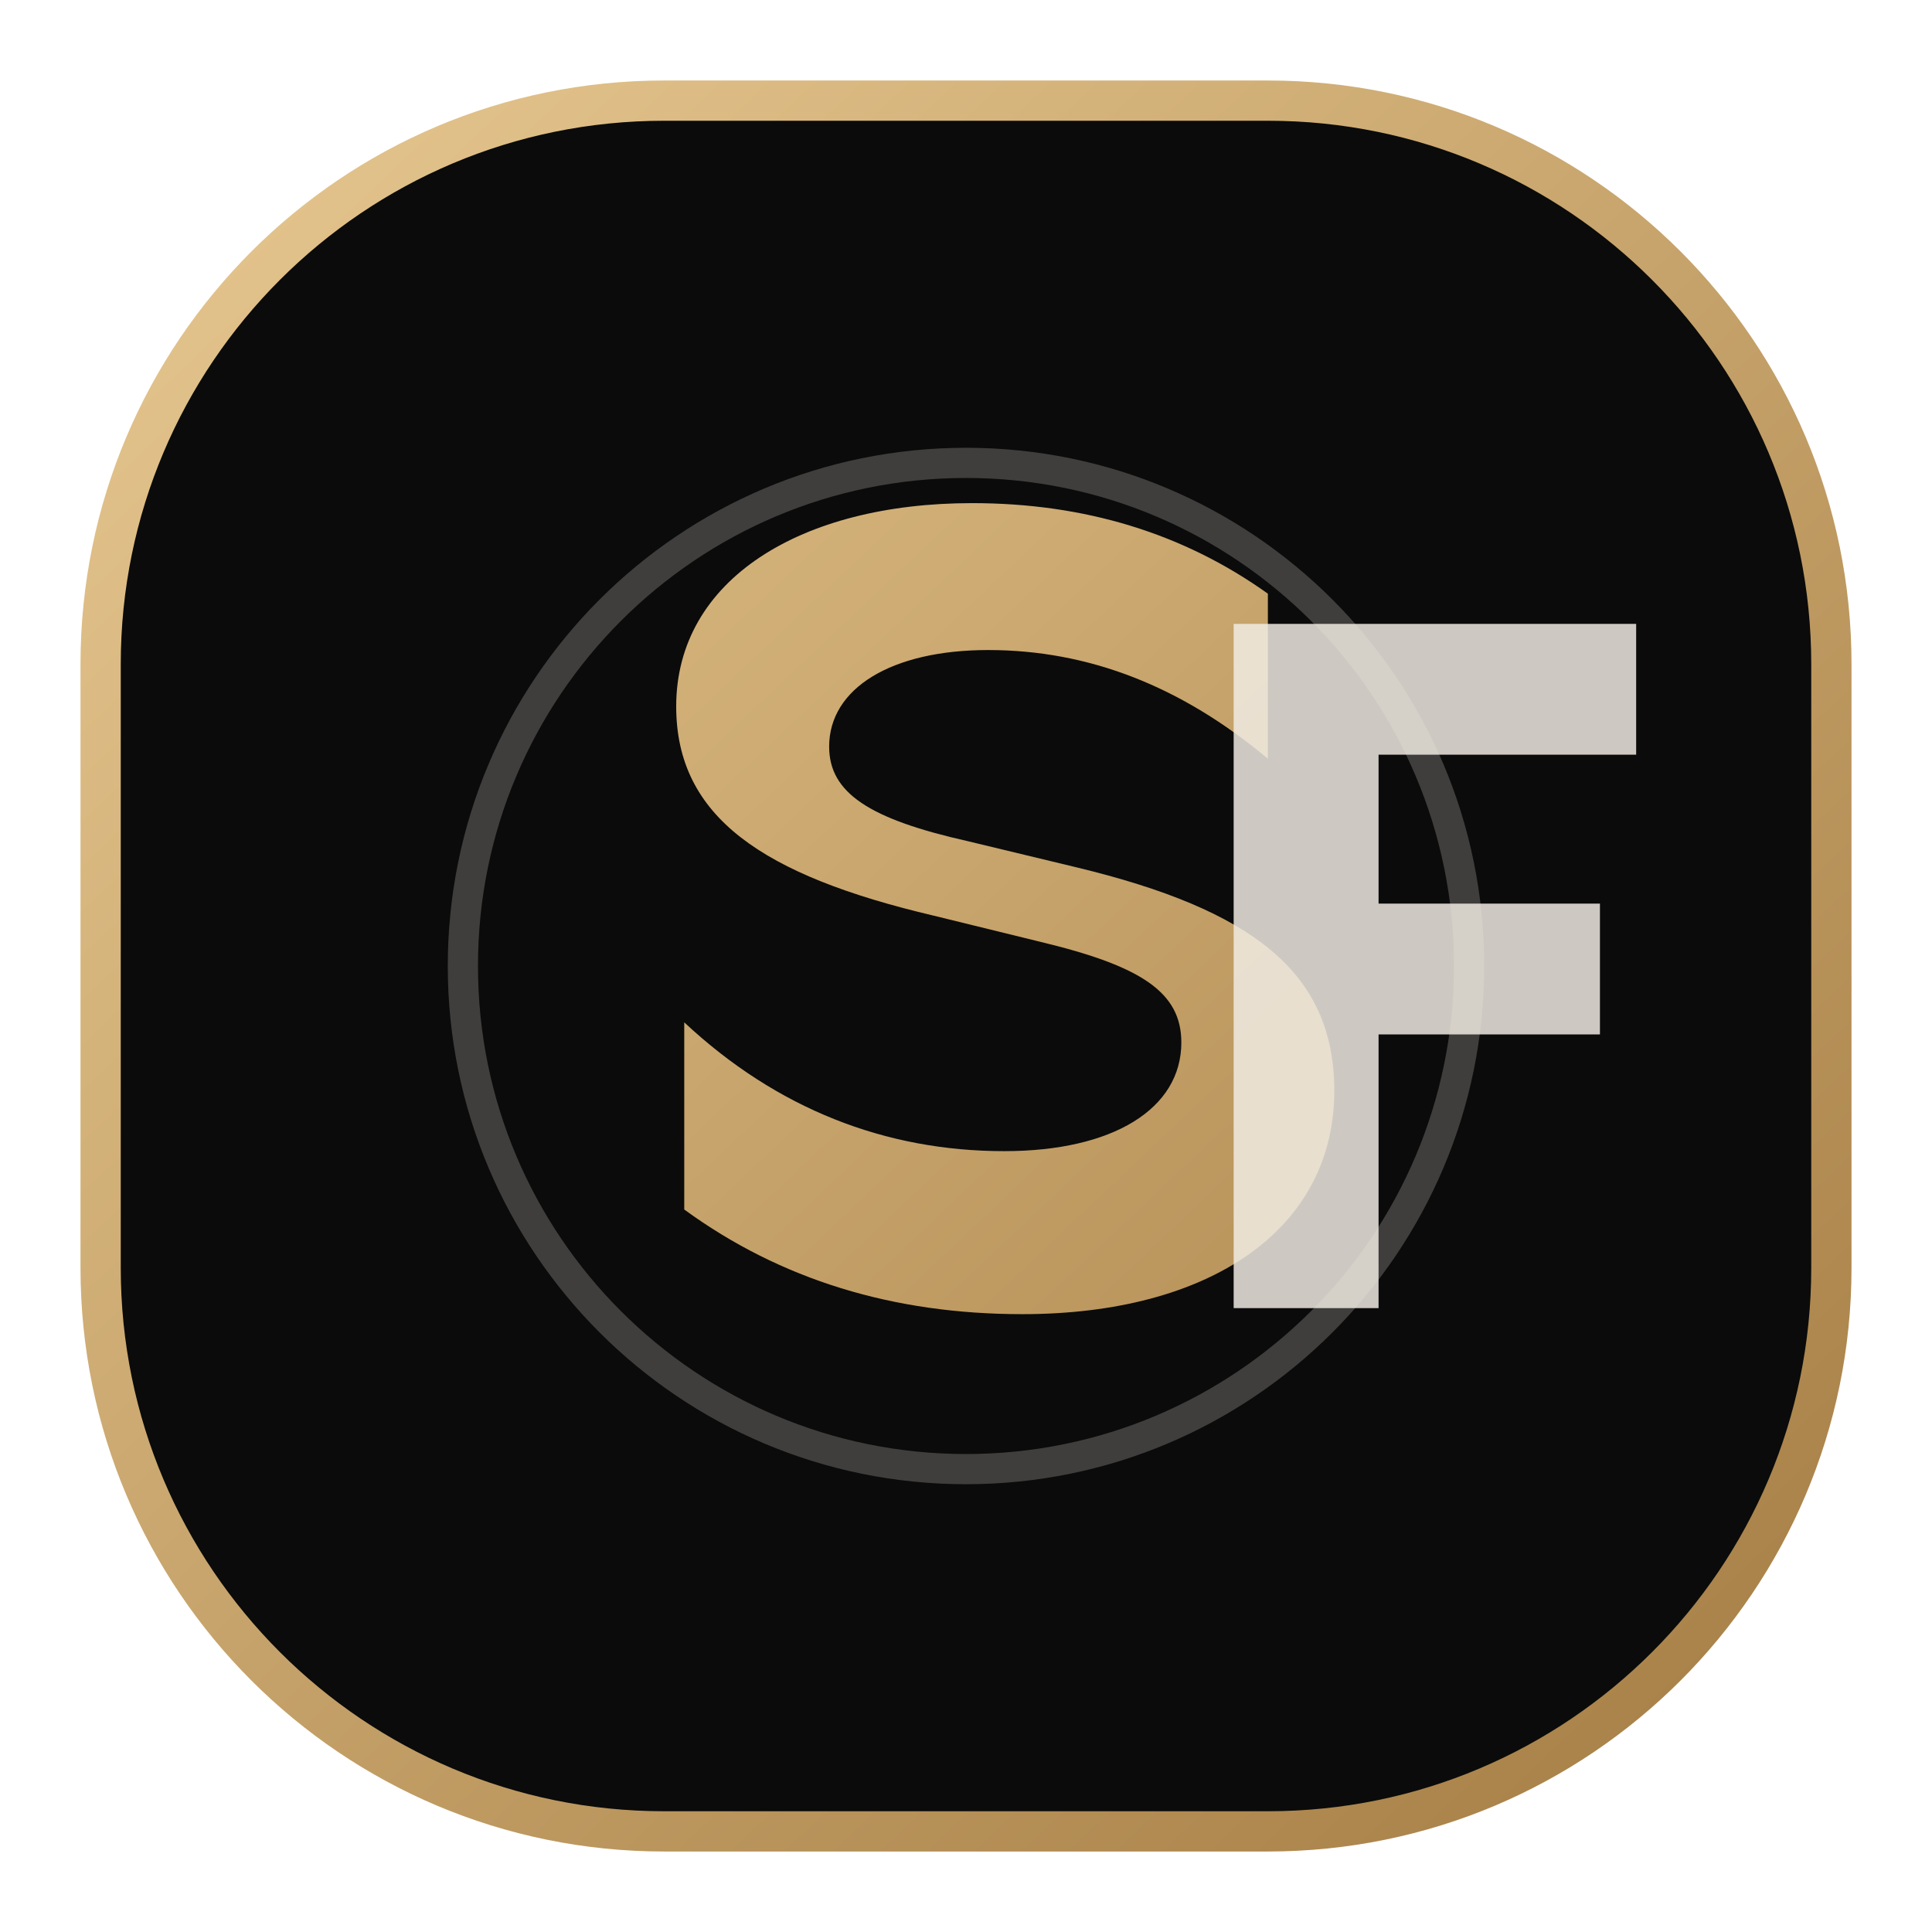
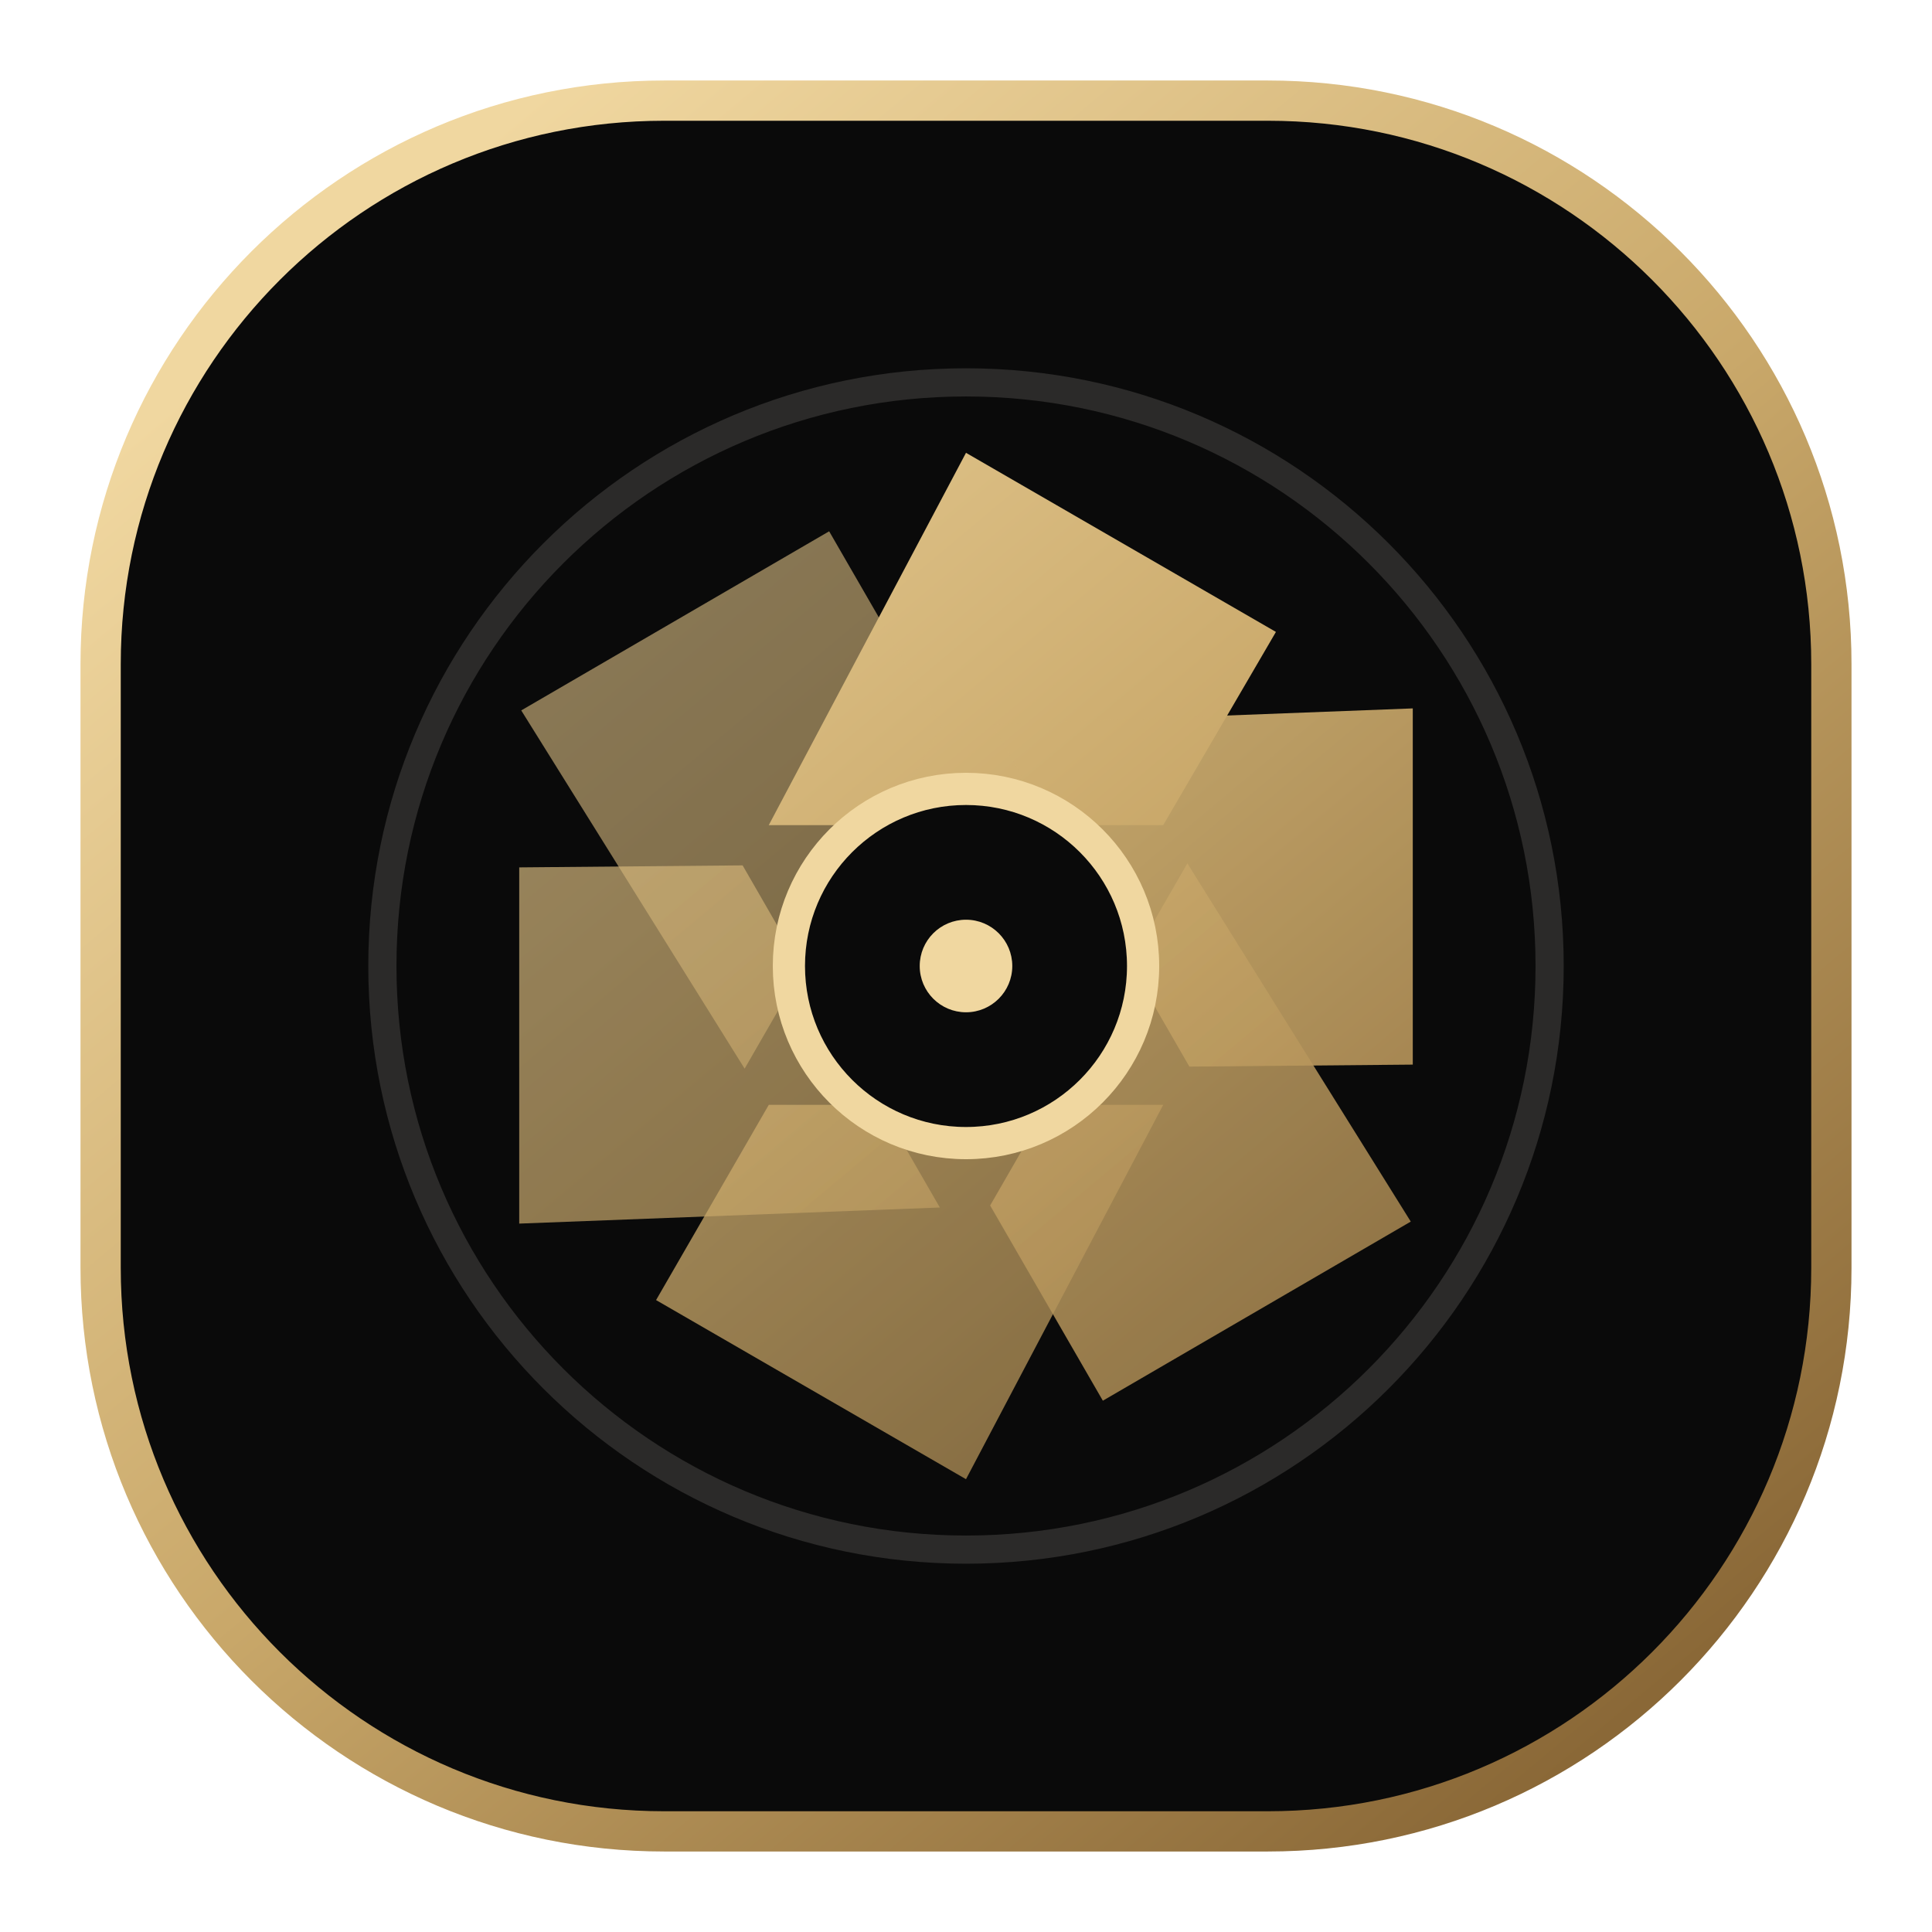
<svg xmlns="http://www.w3.org/2000/svg" viewBox="0 0 96 96" role="img" aria-labelledby="title desc">
  <defs>
-     <linearGradient id="gold" x1="12" y1="10" x2="84" y2="86" gradientUnits="userSpaceOnUse">
-       <stop stop-color="#E2C38B" />
-       <stop offset="1" stop-color="#A98249" />
+     <linearGradient id="champagne" x1="18" y1="12" x2="80" y2="86" gradientUnits="userSpaceOnUse">
+       <stop offset="0" stop-color="#F0D7A0" />
+       <stop offset="0.5" stop-color="#C9A86A" />
+       <stop offset="1" stop-color="#8A6837" />
    </linearGradient>
  </defs>
-   <rect x="5" y="5" width="86" height="86" rx="28" fill="#0B0B0B" stroke="url(#gold)" stroke-width="2" />
-   <circle cx="48" cy="48" r="25" fill="none" stroke="#F1EDE4" stroke-opacity=".23" stroke-width="1.5" />
-   <path d="M63 29.5c-4.2-3-9.1-4.5-14.7-4.5-8.5 0-14.7 3.8-14.7 10.1 0 5.5 4.3 8.4 12.8 10.4l5.3 1.3c5 1.2 7 2.5 7 5 0 3.3-3.4 5.4-8.8 5.4-5.9 0-11.3-2.1-15.9-6.4v9.3c4.8 3.5 10.4 5.2 16.8 5.2 9.3 0 15.5-4.2 15.5-11.1 0-5.9-4.1-9-12.8-11.1l-5.4-1.3c-4.9-1.1-6.9-2.4-6.9-4.7 0-2.9 3.1-4.8 7.9-4.8 5 0 9.6 1.8 13.9 5.4z" fill="url(#gold)" />
-   <path d="M68.5 31h-7.2v34h7.2V51.4h11v-6.5h-11V37.5h12.8V31z" fill="#F1EDE4" fill-opacity=".84" />
+   <rect x="5" y="5" width="86" height="86" rx="28" fill="#0A0A0A" stroke="url(#champagne)" stroke-width="2" />
+   <circle cx="48" cy="48" r="29" fill="none" stroke="#F4EFE6" stroke-opacity=".14" stroke-width="1.4" />
+   <path d="M48 22.5 63.4 31.4 57.8 41H38.2L48 22.5Z" fill="url(#champagne)" />
+   <path d="M70.2 35.2v17.7l-11.1.1-9.8-17 20.9-.8Z" fill="url(#champagne)" opacity=".92" />
+   <path d="m70.1 60.7-15.3 8.9-5.6-9.7 9.8-17 11.1 17.8Z" fill="url(#champagne)" opacity=".84" />
+   <path d="M48 73.5 32.6 64.6l5.6-9.7h19.6L48 73.5Z" fill="url(#champagne)" opacity=".76" />
+   <path d="M25.8 60.8V43.1l11.1-.1 9.8 17-20.9.8Z" fill="url(#champagne)" opacity=".68" />
+   <path d="m25.9 35.3 15.3-8.9 5.6 9.7-9.8 17-11.1-17.8Z" fill="url(#champagne)" opacity=".6" />
+   <circle cx="48" cy="48" r="8.8" fill="#0A0A0A" stroke="#F0D7A0" stroke-width="1.6" />
+   <circle cx="48" cy="48" r="2.3" fill="#F0D7A0" />
</svg>
